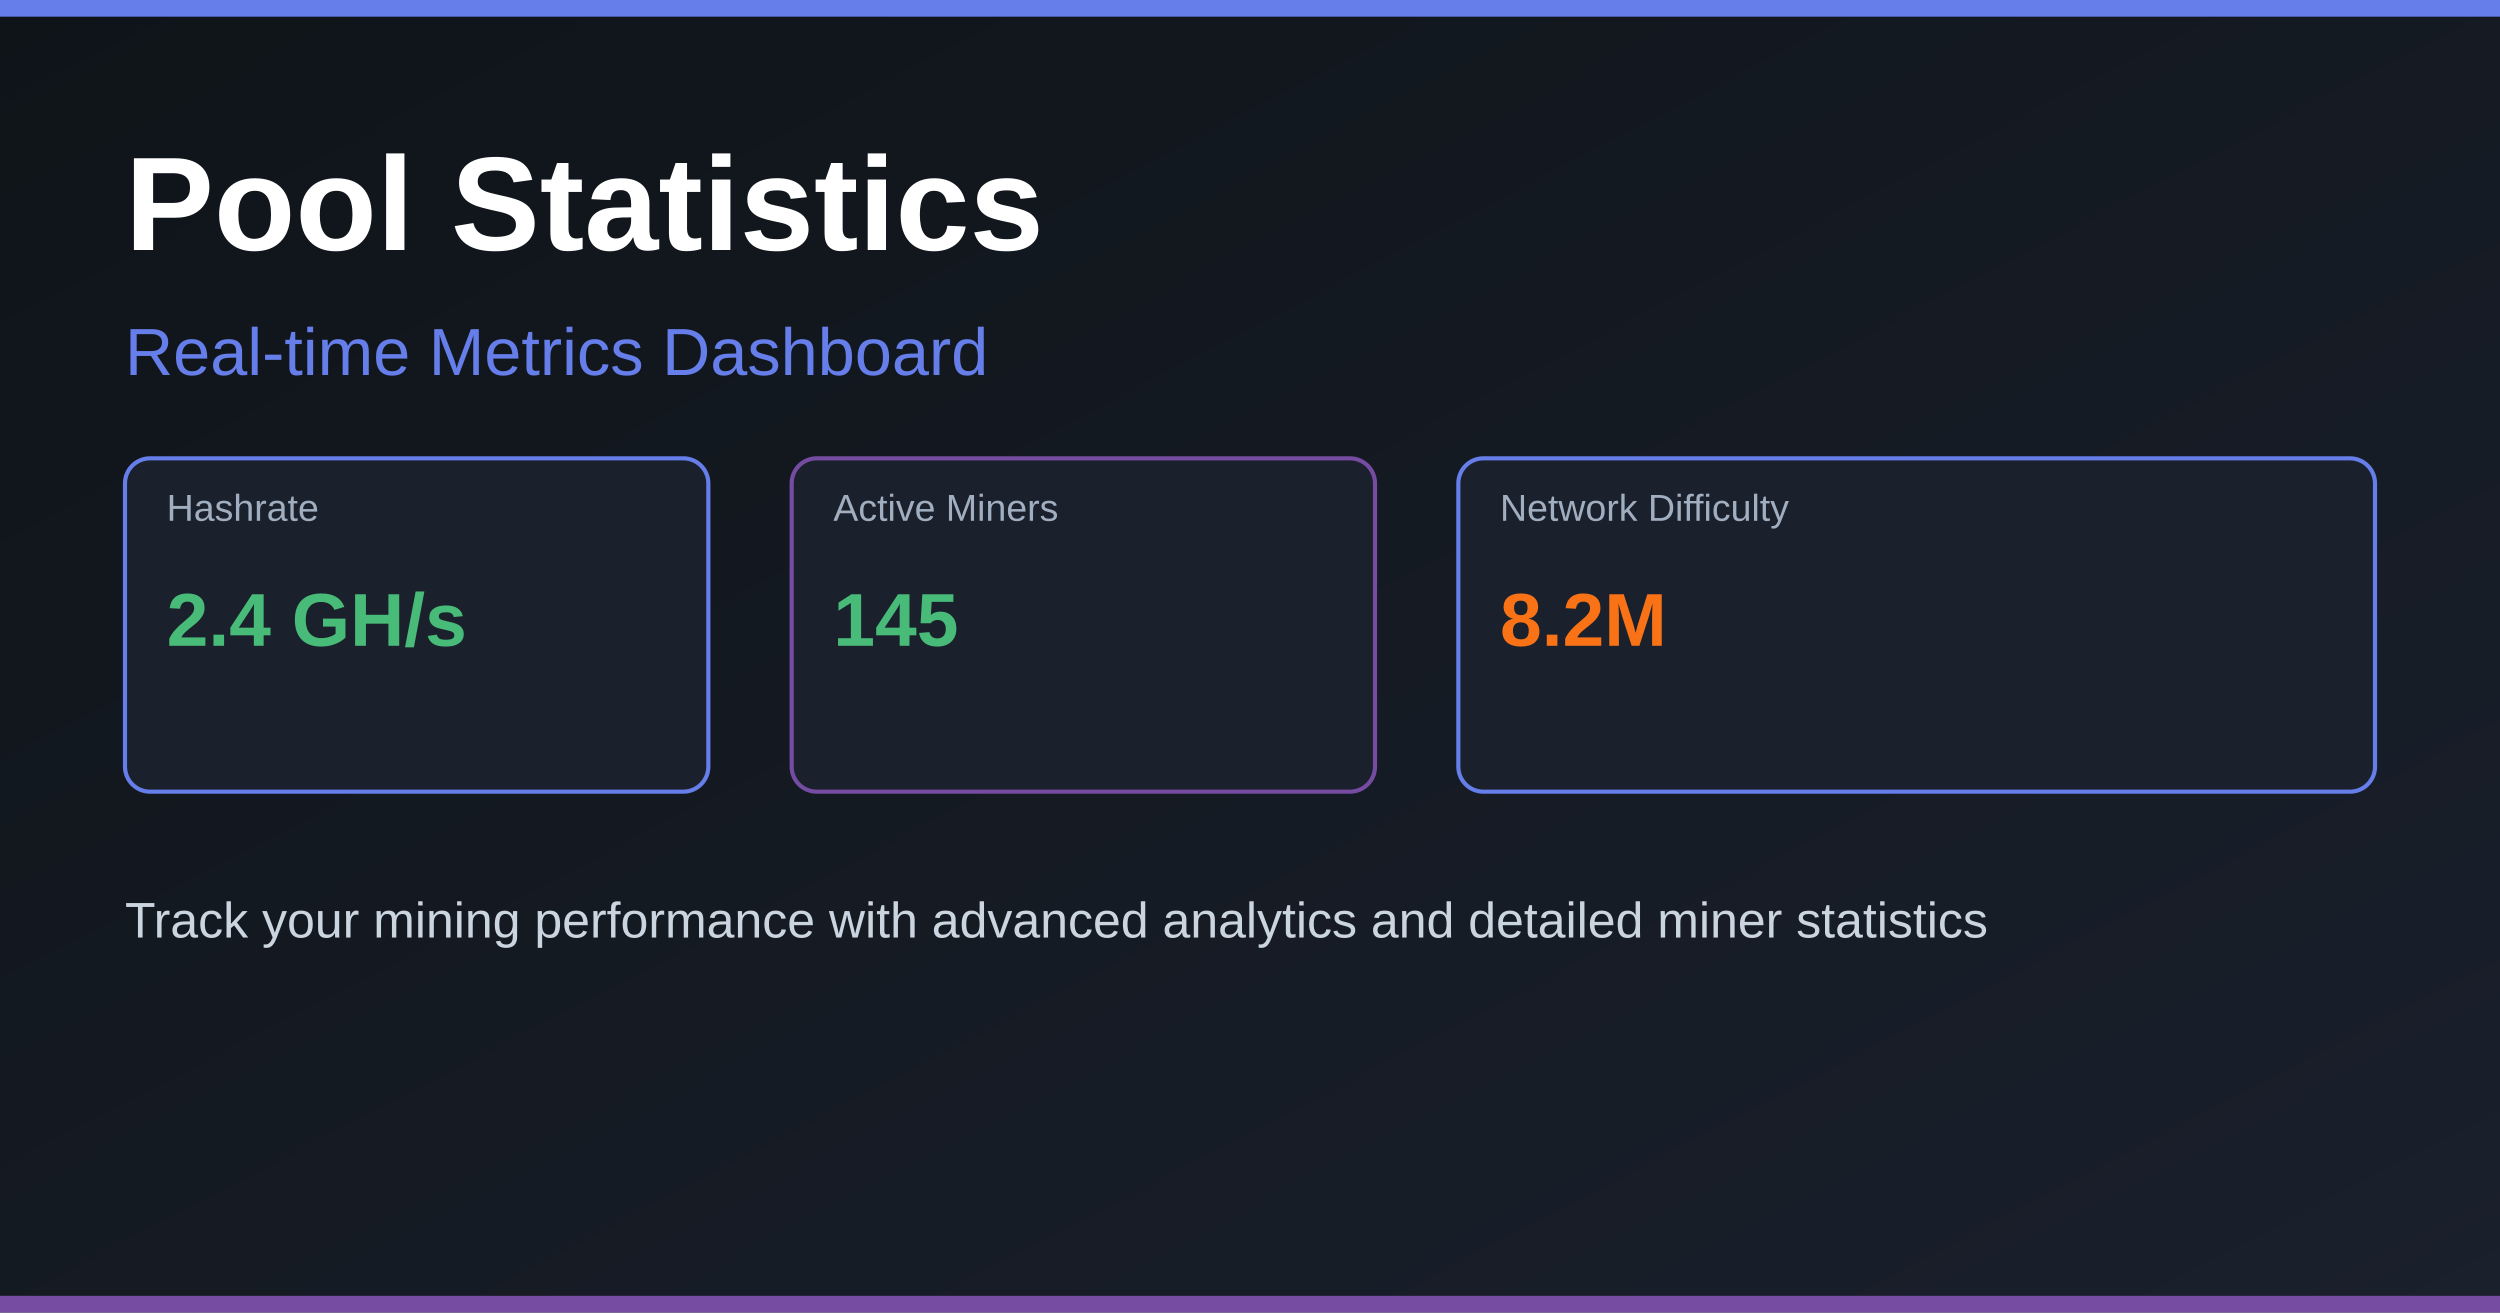
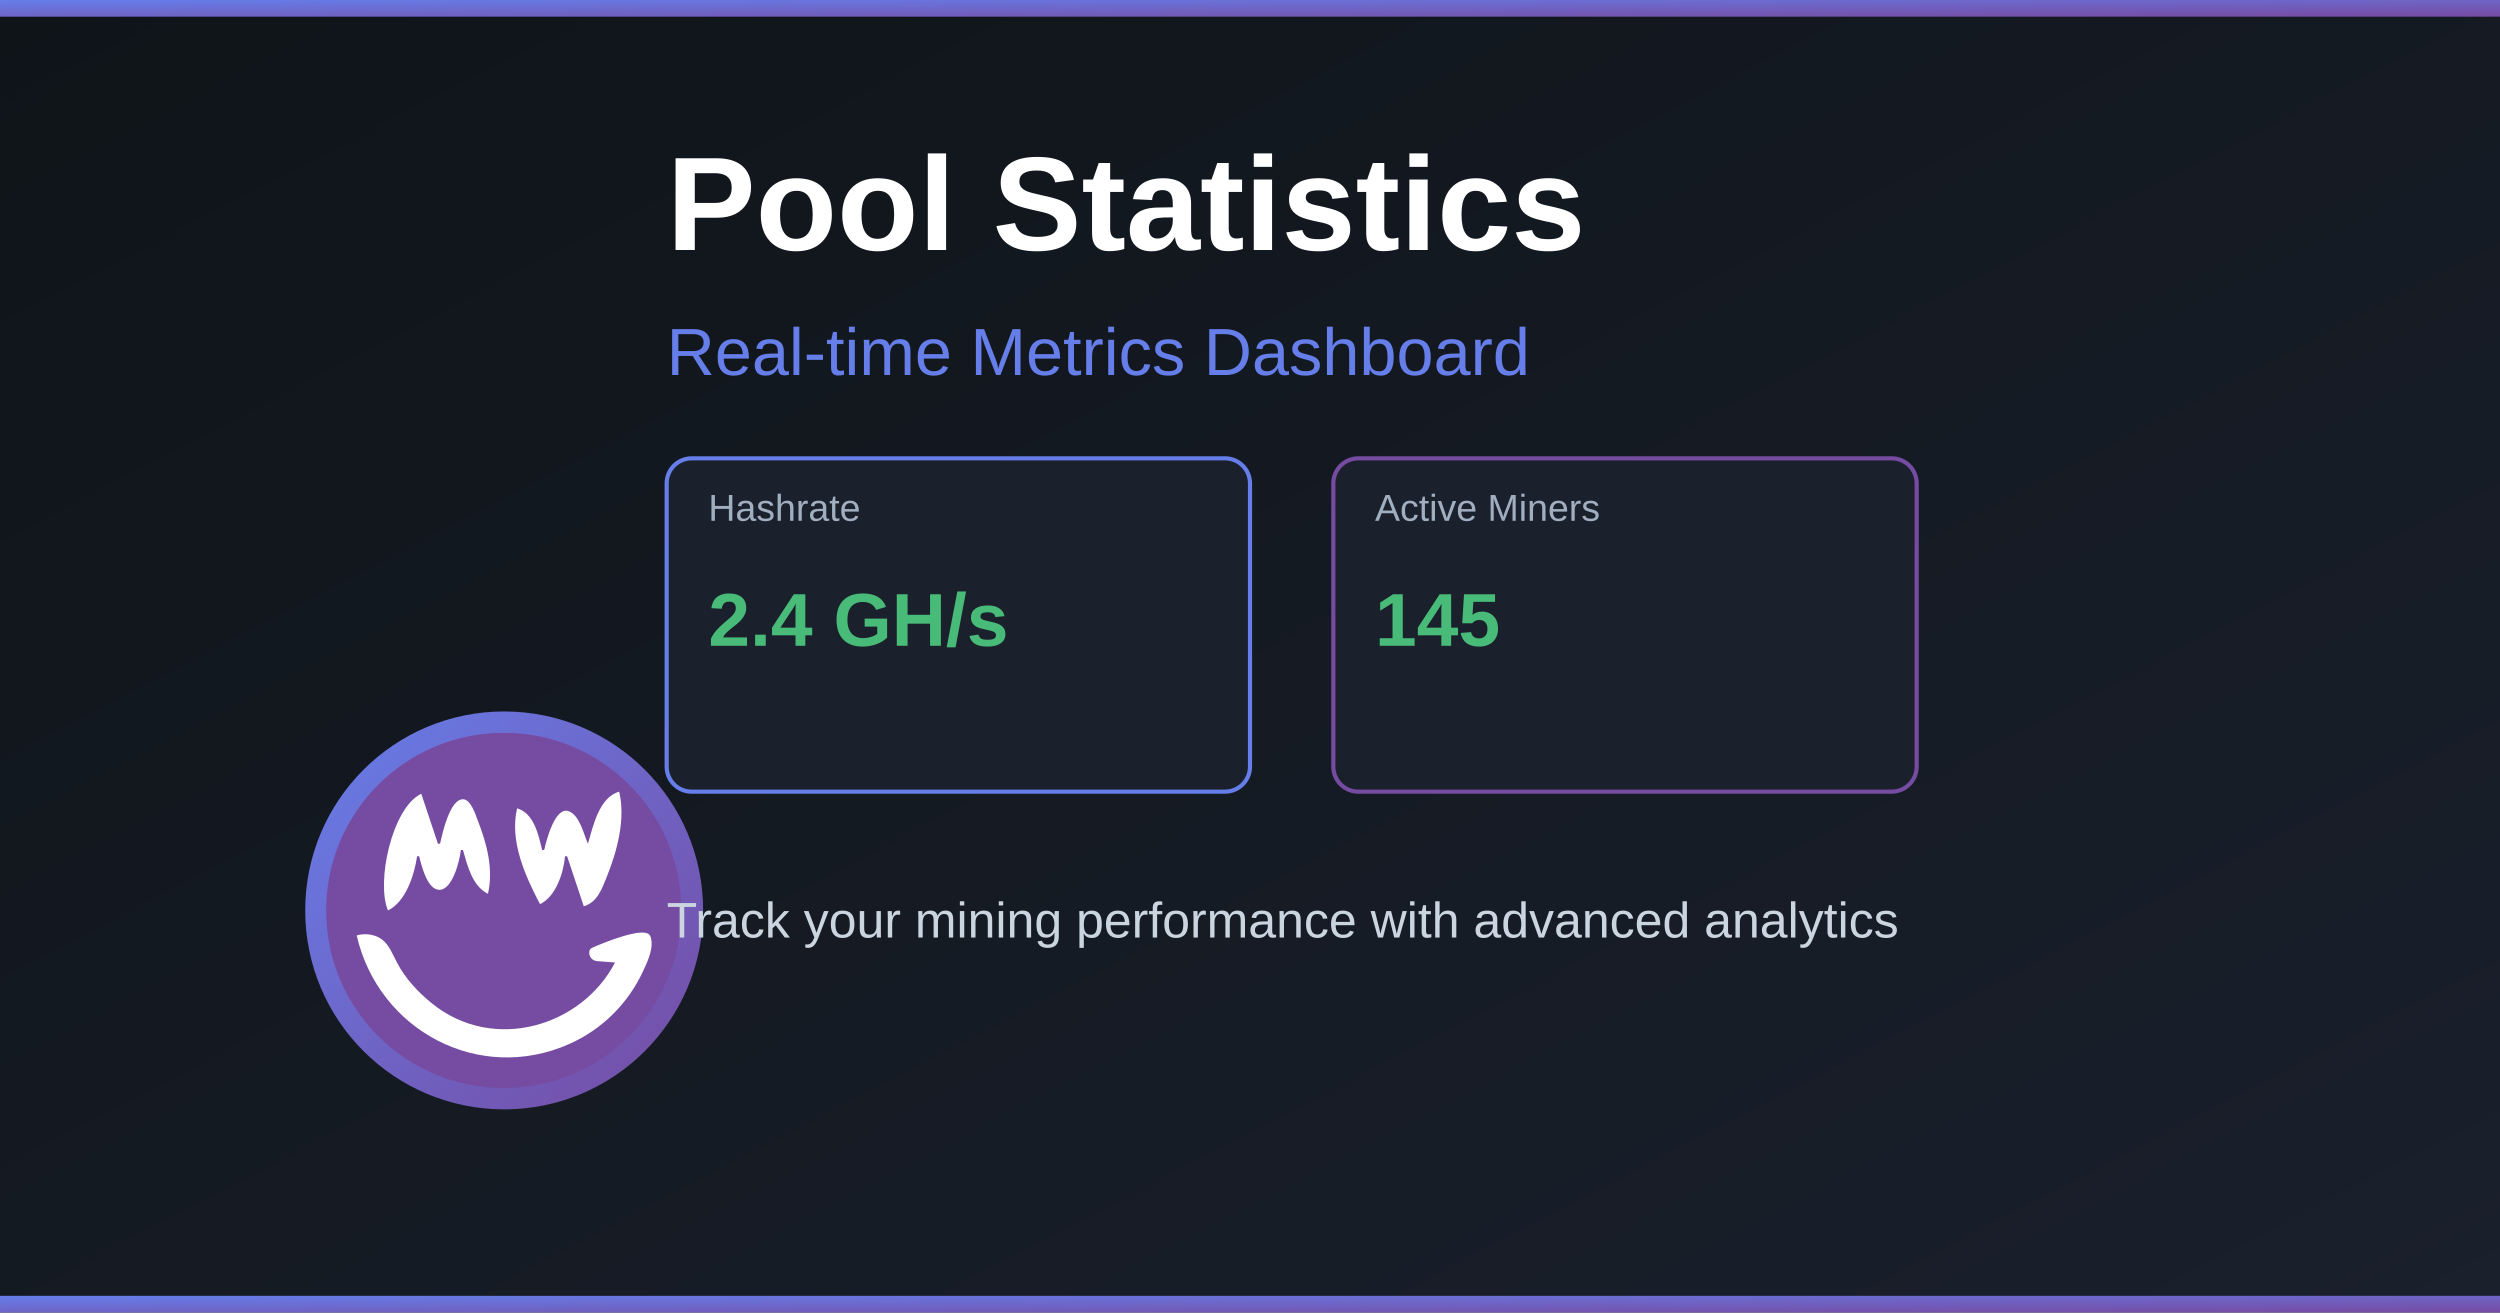
- <svg xmlns="http://www.w3.org/2000/svg" viewBox="0 0 1200 630">
+ <svg xmlns="http://www.w3.org/2000/svg" viewBox="0 0 1200 630" version="1.1" xml:space="preserve" style="fill-rule:evenodd;clip-rule:evenodd;stroke-linejoin:round;stroke-miterlimit:1.414;">
  <defs>
    <linearGradient id="statsGradient" x1="0%" y1="0%" x2="100%" y2="100%">
      <stop offset="0%" style="stop-color:#0f1419;stop-opacity:1" />
      <stop offset="100%" style="stop-color:#1a202c;stop-opacity:1" />
    </linearGradient>
+     <linearGradient id="brandGradient2" x1="0%" y1="0%" x2="100%" y2="100%">
+       <stop offset="0%" style="stop-color:#667eea;stop-opacity:1" />
+       <stop offset="100%" style="stop-color:#764ba2;stop-opacity:1" />
+     </linearGradient>
  </defs>
-   <rect width="1200" height="630" fill="url(#statsGradient)" />
-   <rect width="1200" height="8" fill="#667eea" />
-   <text x="60" y="120" font-family="Arial, sans-serif" font-size="64" font-weight="bold" fill="white">Pool Statistics</text>
-   <text x="60" y="180" font-family="Arial, sans-serif" font-size="32" fill="#667eea">Real-time Metrics Dashboard</text>
+   <rect width="1200" height="630" style="fill:url(#statsGradient);" />
+   <rect width="1200" height="8" style="fill:url(#brandGradient2);" />
+   <g transform="translate(120, 315) scale(1)">
+     <g transform="matrix(1.03804,0,0,1.03804,-19.1739,-16.0598)">
+       <circle cx="136" cy="133" r="92" style="fill:url(#brandGradient2);" />
+     </g>
+     <g transform="matrix(1.06897,0,0,1.06897,-29.7347,-25.25)">
+       <circle cx="141.75" cy="137.75" r="79.75" style="fill:#764ba2;" />
+     </g>
+     <g transform="matrix(1,0,0,1,0.208873,-2)">
+       <path d="M162,92C159.966,87.434 158.071,78.413 152.855,76.407C146.14,73.825 141.989,90.729 141,95L140,95C138.307,87.682 136.035,77.31 128,75C124.28,90.624 131.886,107.479 139,121C146.596,117.37 150.297,106.002 151,98L152,98L160,122C166.436,120.15 168.675,113.781 170.999,108C175.988,95.592 180.174,80.332 177,67C167.395,69.72 164.473,83.455 162,92M66,124C74.595,119.896 78.685,106.906 80,98L81,98C82.017,102.293 84.736,113.368 90.1,114.079C96.934,114.983 100.517,99.819 101,95L102,95C104.179,102.529 106.475,112.32 114,116C116.776,104.34 113.452,91.905 109.188,81C108.092,78.196 105.841,70.636 101.975,70.636C95.641,70.636 92.08,87.332 91,92L90,92L82,68C67.928,74.72 60.284,110.453 66,124M51,136C61.443,181.551 109.612,207.374 153,188.138C168.791,181.137 181.317,168.663 188.539,153C190.405,148.953 194.07,141.628 191.933,136.318C189.805,131.029 169.166,139.671 164.009,141.928C163.285,142.25 162.774,142.918 162.655,143.702C162.655,143.702 162.655,143.702 162.655,143.702C162.486,144.811 162.786,145.941 163.485,146.82C164.183,147.699 165.216,148.247 166.335,148.333C170.116,148.624 175,149 175,149C159.313,179.365 116.899,192.791 87,168.532C80.308,163.103 74.338,156.652 70.32,149C68.377,145.3 66.575,140.568 63.272,138.029C60.099,135.589 55.285,134.753 51,136Z" style="fill:white;fill-rule:nonzero;" />
+     </g>
+   </g>
+   <text x="320" y="120" font-family="Arial, sans-serif" font-size="64" font-weight="bold" style="fill:white;">Pool Statistics</text>
+   <text x="320" y="180" font-family="Arial, sans-serif" font-size="32" style="fill:#667eea;">Real-time Metrics Dashboard</text>
  <g>
-     <rect x="60" y="220" width="280" height="160" rx="12" fill="#1a202c" stroke="#667eea" stroke-width="2" />
-     <text x="80" y="250" font-family="Arial, sans-serif" font-size="18" fill="#a0aec0">Hashrate</text>
-     <text x="80" y="310" font-family="Arial, sans-serif" font-size="36" font-weight="bold" fill="#48bb78">2.4 GH/s</text>
-     <rect x="380" y="220" width="280" height="160" rx="12" fill="#1a202c" stroke="#764ba2" stroke-width="2" />
-     <text x="400" y="250" font-family="Arial, sans-serif" font-size="18" fill="#a0aec0">Active Miners</text>
-     <text x="400" y="310" font-family="Arial, sans-serif" font-size="36" font-weight="bold" fill="#48bb78">145</text>
-     <rect x="700" y="220" width="440" height="160" rx="12" fill="#1a202c" stroke="#667eea" stroke-width="2" />
-     <text x="720" y="250" font-family="Arial, sans-serif" font-size="18" fill="#a0aec0">Network Difficulty</text>
-     <text x="720" y="310" font-family="Arial, sans-serif" font-size="36" font-weight="bold" fill="#f97316">8.2M</text>
+     <rect x="320" y="220" width="280" height="160" rx="12" style="fill:#1a202c;stroke:#667eea;stroke-width:2;" />
+     <text x="340" y="250" font-family="Arial, sans-serif" font-size="18" style="fill:#a0aec0;">Hashrate</text>
+     <text x="340" y="310" font-family="Arial, sans-serif" font-size="36" font-weight="bold" style="fill:#48bb78;">2.4 GH/s</text>
+     <rect x="640" y="220" width="280" height="160" rx="12" style="fill:#1a202c;stroke:#764ba2;stroke-width:2;" />
+     <text x="660" y="250" font-family="Arial, sans-serif" font-size="18" style="fill:#a0aec0;">Active Miners</text>
+     <text x="660" y="310" font-family="Arial, sans-serif" font-size="36" font-weight="bold" style="fill:#48bb78;">145</text>
  </g>
-   <text x="60" y="450" font-family="Arial, sans-serif" font-size="24" fill="#cbd5e0">Track your mining performance with advanced analytics and detailed miner statistics</text>
-   <rect y="622" width="1200" height="8" fill="#764ba2" />
+   <text x="320" y="450" font-family="Arial, sans-serif" font-size="24" style="fill:#cbd5e0;">Track your mining performance with advanced analytics</text>
+   <rect y="622" width="1200" height="8" style="fill:url(#brandGradient2);" />
</svg>
